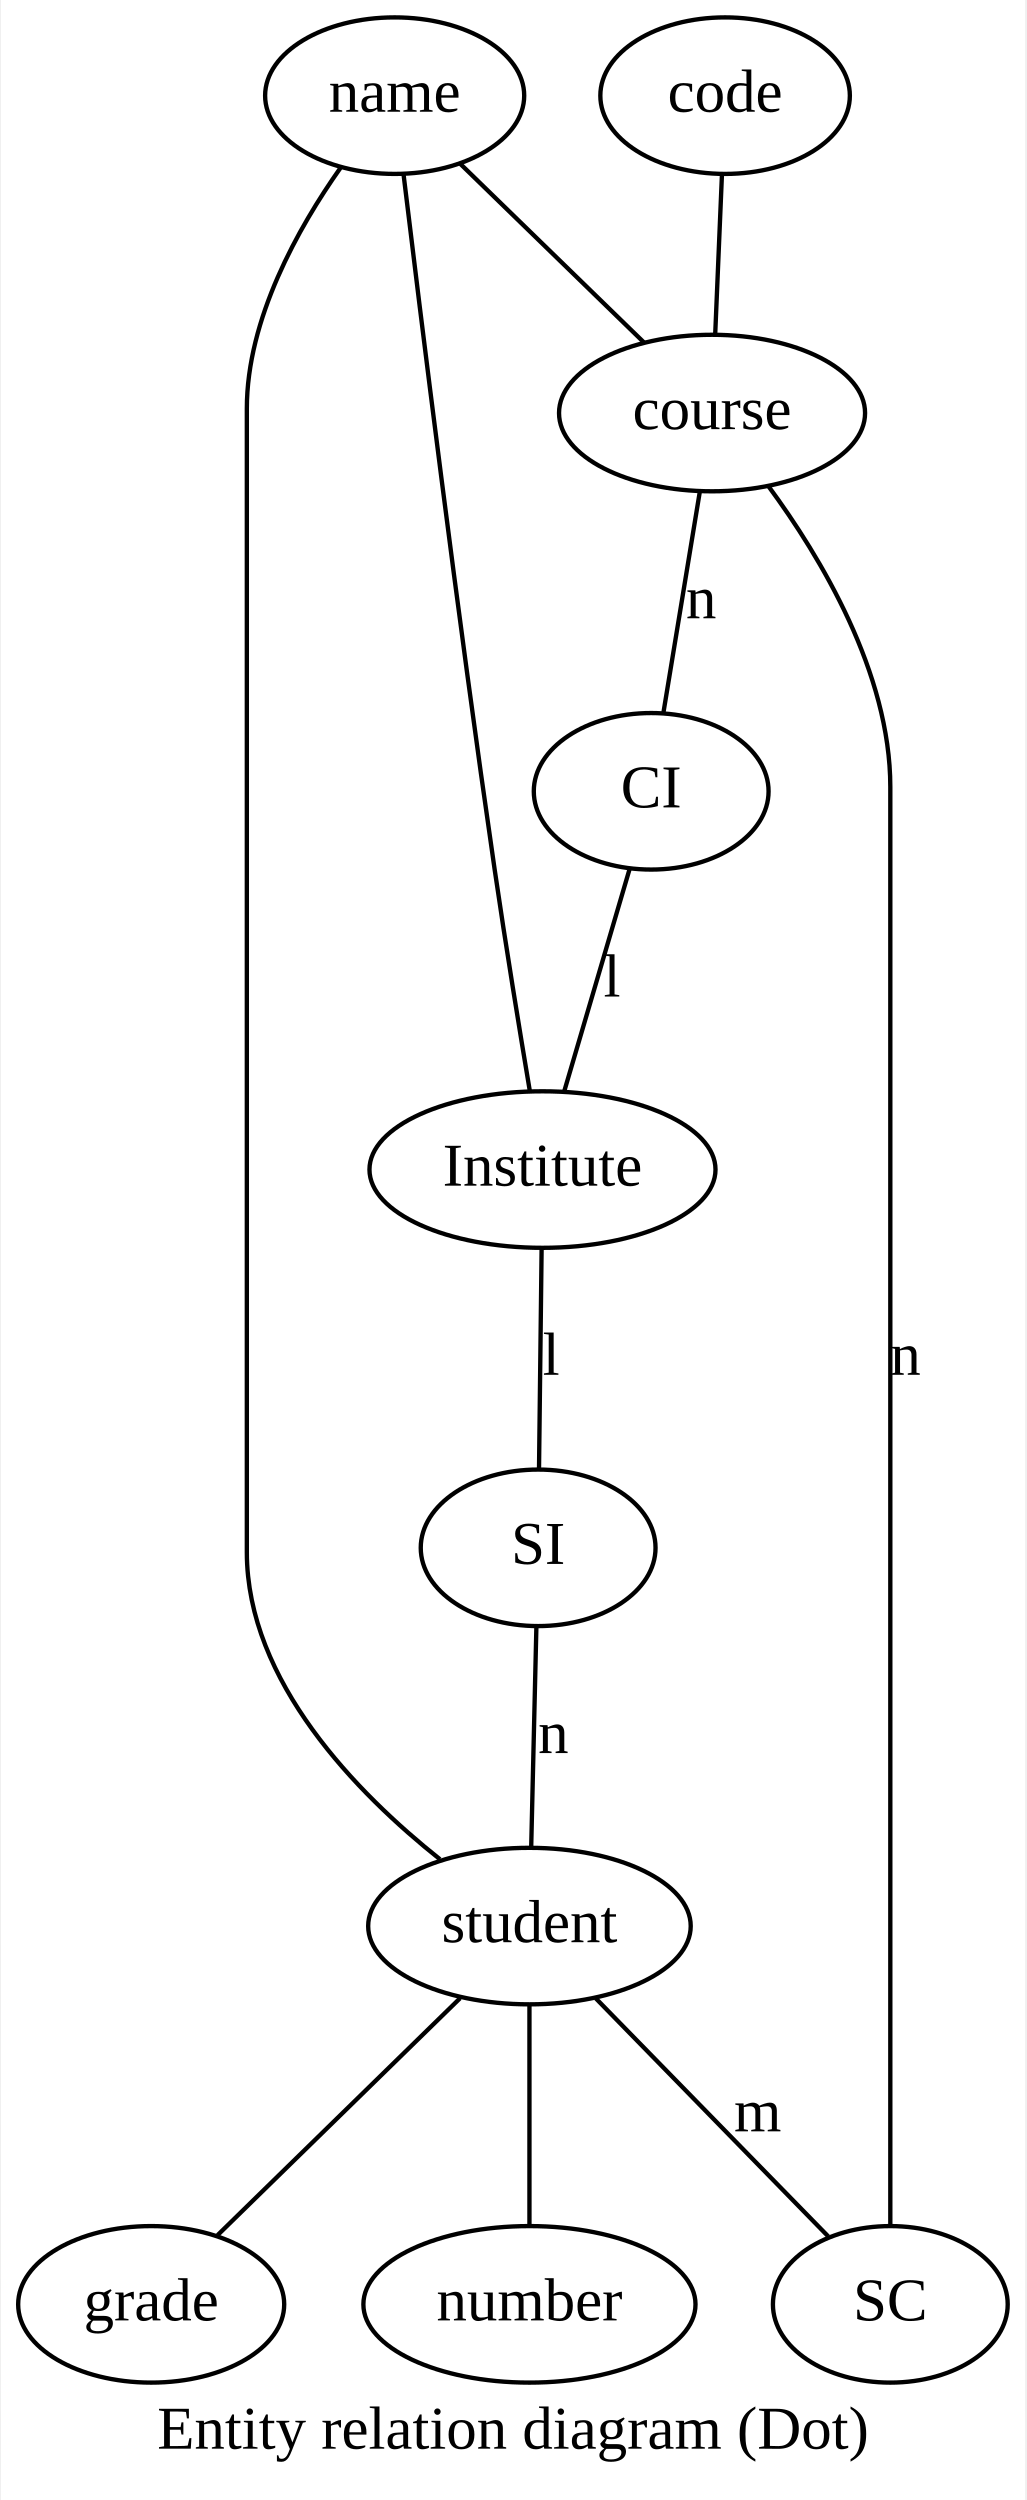
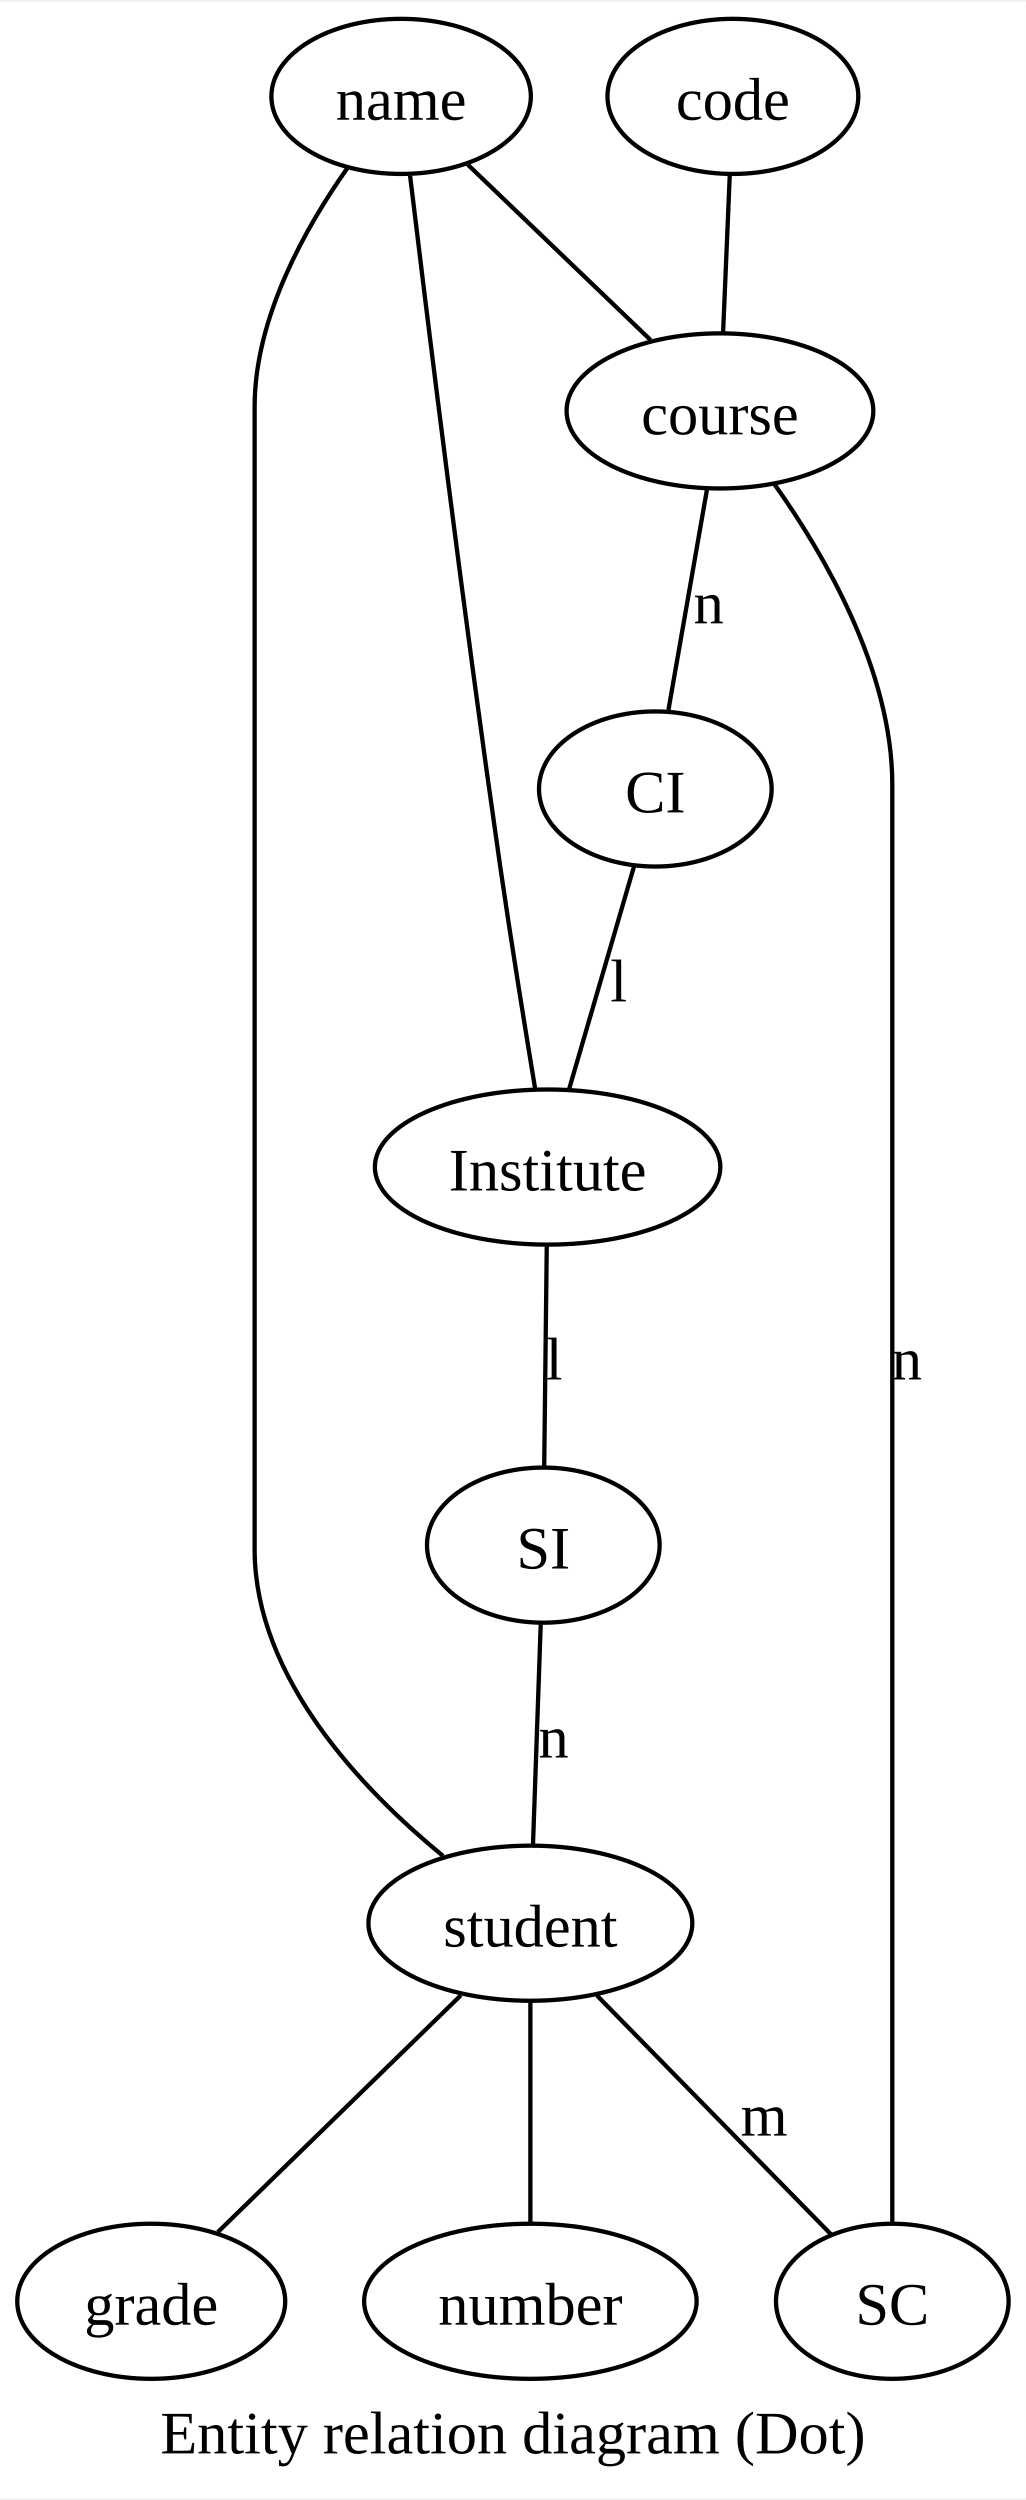
- <svg xmlns="http://www.w3.org/2000/svg" width="236pt" height="575pt" viewBox="0.00 0.00 235.55 575.00">
-   <g id="graph0" class="graph" transform="scale(1 1) rotate(0) translate(4 571)">
-     <polygon fill="white" stroke="none" points="-4,4 -4,-571 231.547,-571 231.547,4 -4,4" />
-     <text text-anchor="middle" x="113.774" y="-7.8" font-family="Times New Roman,serif" font-size="14.00">Entity relation diagram (Dot)</text>
+ <svg xmlns="http://www.w3.org/2000/svg" width="238pt" height="580pt" viewBox="0.00 0.00 238.10 579.50">
+   <g id="graph0" class="graph" transform="scale(1 1) rotate(0) translate(4 575.5)">
+     <polygon fill="white" stroke="none" points="-4,4 -4,-575.5 234.1,-575.5 234.1,4 -4,4" />
+     <text text-anchor="middle" x="115.05" y="-6.45" font-family="Times New Roman,serif" font-size="14.00">Entity relation diagram (Dot)</text>
    <g id="node1" class="node">
-       <ellipse fill="none" stroke="black" cx="86.547" cy="-549" rx="29.795" ry="18" />
-       <text text-anchor="middle" x="86.547" y="-545.3" font-family="Times New Roman,serif" font-size="14.00">name</text>
+       <ellipse fill="none" stroke="black" cx="89.1" cy="-553.5" rx="30.11" ry="18" />
+       <text text-anchor="middle" x="89.1" y="-548.08" font-family="Times New Roman,serif" font-size="14.00">name</text>
    </g>
    <g id="node2" class="node">
-       <ellipse fill="none" stroke="black" cx="159.547" cy="-476" rx="35.194" ry="18" />
-       <text text-anchor="middle" x="159.547" y="-472.3" font-family="Times New Roman,serif" font-size="14.00">course</text>
+       <ellipse fill="none" stroke="black" cx="163.1" cy="-480.5" rx="35.6" ry="18" />
+       <text text-anchor="middle" x="163.1" y="-475.07" font-family="Times New Roman,serif" font-size="14.00">course</text>
    </g>
    <g id="edge1" class="edge">
-       <path fill="none" stroke="black" d="M101.673,-533.289C114.034,-521.266 131.446,-504.331 143.937,-492.182" />
+       <path fill="none" stroke="black" d="M104.44,-537.79C116.88,-525.85 134.38,-509.06 147.02,-496.93" />
    </g>
    <g id="node4" class="node">
-       <ellipse fill="none" stroke="black" cx="145.547" cy="-389" rx="27" ry="18" />
-       <text text-anchor="middle" x="145.547" y="-385.3" font-family="Times New Roman,serif" font-size="14.00">CI</text>
+       <ellipse fill="none" stroke="black" cx="148.1" cy="-392.75" rx="27" ry="18" />
+       <text text-anchor="middle" x="148.1" y="-387.32" font-family="Times New Roman,serif" font-size="14.00">CI</text>
    </g>
    <g id="edge3" class="edge">
-       <path fill="none" stroke="black" d="M156.714,-457.799C154.285,-443.052 150.804,-421.915 148.376,-407.175" />
-       <text text-anchor="middle" x="157.047" y="-428.8" font-family="Times New Roman,serif" font-size="14.00">n</text>
+       <path fill="none" stroke="black" d="M160.07,-462.15C157.47,-447.27 153.74,-425.95 151.14,-411.08" />
+       <text text-anchor="middle" x="160.48" y="-431.2" font-family="Times New Roman,serif" font-size="14.00">n</text>
    </g>
    <g id="node5" class="node">
-       <ellipse fill="none" stroke="black" cx="200.547" cy="-41" rx="27" ry="18" />
-       <text text-anchor="middle" x="200.547" y="-37.3" font-family="Times New Roman,serif" font-size="14.00">SC</text>
+       <ellipse fill="none" stroke="black" cx="203.1" cy="-41.75" rx="27" ry="18" />
+       <text text-anchor="middle" x="203.1" y="-36.33" font-family="Times New Roman,serif" font-size="14.00">SC</text>
    </g>
    <g id="edge4" class="edge">
-       <path fill="none" stroke="black" d="M172.52,-459.165C184.532,-442.864 200.547,-416.214 200.547,-390 200.547,-390 200.547,-390 200.547,-127 200.547,-103.536 200.547,-76.43 200.547,-59.256" />
-       <text text-anchor="middle" x="204.047" y="-254.8" font-family="Times New Roman,serif" font-size="14.00">n</text>
+       <path fill="none" stroke="black" d="M175.76,-463.46C187.48,-446.96 203.1,-420.03 203.1,-393.75 203.1,-393.75 203.1,-393.75 203.1,-128.5 203.1,-104.83 203.1,-77.48 203.1,-60.16" />
+       <text text-anchor="middle" x="206.48" y="-255.7" font-family="Times New Roman,serif" font-size="14.00">n</text>
    </g>
    <g id="node3" class="node">
-       <ellipse fill="none" stroke="black" cx="162.547" cy="-549" rx="28.695" ry="18" />
-       <text text-anchor="middle" x="162.547" y="-545.3" font-family="Times New Roman,serif" font-size="14.00">code</text>
+       <ellipse fill="none" stroke="black" cx="166.1" cy="-553.5" rx="29.11" ry="18" />
+       <text text-anchor="middle" x="166.1" y="-548.08" font-family="Times New Roman,serif" font-size="14.00">code</text>
    </g>
    <g id="edge2" class="edge">
-       <path fill="none" stroke="black" d="M161.821,-530.813C161.349,-519.65 160.737,-505.16 160.267,-494.029" />
+       <path fill="none" stroke="black" d="M165.38,-535.31C164.91,-524.15 164.29,-509.66 163.82,-498.53" />
    </g>
    <g id="node6" class="node">
-       <ellipse fill="none" stroke="black" cx="120.547" cy="-302" rx="39.794" ry="18" />
-       <text text-anchor="middle" x="120.547" y="-298.3" font-family="Times New Roman,serif" font-size="14.00">Institute</text>
+       <ellipse fill="none" stroke="black" cx="123.1" cy="-305" rx="40.09" ry="18" />
+       <text text-anchor="middle" x="123.1" y="-299.57" font-family="Times New Roman,serif" font-size="14.00">Institute</text>
    </g>
    <g id="edge5" class="edge">
-       <path fill="none" stroke="black" d="M140.608,-371.207C136.254,-356.402 129.939,-334.93 125.562,-320.049" />
-       <text text-anchor="middle" x="136.547" y="-341.8" font-family="Times New Roman,serif" font-size="14.00">l</text>
+       <path fill="none" stroke="black" d="M143.16,-374.81C138.81,-359.87 132.5,-338.21 128.12,-323.2" />
+       <text text-anchor="middle" x="139.6" y="-343.45" font-family="Times New Roman,serif" font-size="14.00">l</text>
    </g>
    <g id="edge6" class="edge">
-       <path fill="none" stroke="black" d="M117.642,-320.024C115.334,-333.765 112.084,-353.604 109.547,-371 101.007,-429.567 92.407,-499.269 88.591,-530.889" />
+       <path fill="none" stroke="black" d="M120.2,-323.21C117.9,-337.11 114.65,-357.16 112.1,-374.75 103.62,-433.42 95.02,-503.2 91.18,-535.07" />
    </g>
    <g id="node7" class="node">
-       <ellipse fill="none" stroke="black" cx="119.547" cy="-215" rx="27" ry="18" />
-       <text text-anchor="middle" x="119.547" y="-211.3" font-family="Times New Roman,serif" font-size="14.00">SI</text>
+       <ellipse fill="none" stroke="black" cx="122.1" cy="-217.25" rx="27" ry="18" />
+       <text text-anchor="middle" x="122.1" y="-211.82" font-family="Times New Roman,serif" font-size="14.00">SI</text>
    </g>
    <g id="edge7" class="edge">
-       <path fill="none" stroke="black" d="M120.345,-283.799C120.171,-269.052 119.923,-247.915 119.749,-233.175" />
-       <text text-anchor="middle" x="122.547" y="-254.8" font-family="Times New Roman,serif" font-size="14.00">l</text>
+       <path fill="none" stroke="black" d="M122.9,-286.65C122.73,-271.77 122.48,-250.45 122.31,-235.58" />
+       <text text-anchor="middle" x="124.6" y="-255.7" font-family="Times New Roman,serif" font-size="14.00">l</text>
    </g>
    <g id="node8" class="node">
-       <ellipse fill="none" stroke="black" cx="117.547" cy="-128" rx="37.093" ry="18" />
-       <text text-anchor="middle" x="117.547" y="-124.3" font-family="Times New Roman,serif" font-size="14.00">student</text>
+       <ellipse fill="none" stroke="black" cx="119.1" cy="-129.5" rx="37.59" ry="18" />
+       <text text-anchor="middle" x="119.1" y="-124.08" font-family="Times New Roman,serif" font-size="14.00">student</text>
    </g>
    <g id="edge8" class="edge">
-       <path fill="none" stroke="black" d="M119.143,-196.799C118.796,-182.052 118.298,-160.915 117.951,-146.175" />
-       <text text-anchor="middle" x="123.047" y="-167.8" font-family="Times New Roman,serif" font-size="14.00">n</text>
+       <path fill="none" stroke="black" d="M121.5,-198.9C120.98,-184.02 120.23,-162.7 119.71,-147.83" />
+       <text text-anchor="middle" x="124.48" y="-167.95" font-family="Times New Roman,serif" font-size="14.00">n</text>
    </g>
    <g id="edge9" class="edge">
-       <path fill="none" stroke="black" d="M96.981,-143.355C77.938,-158.504 52.547,-184.276 52.547,-214 52.547,-477 52.547,-477 52.547,-477 52.547,-497.637 64.376,-518.631 74.08,-532.381" />
+       <path fill="none" stroke="black" d="M98.85,-145.09C80.1,-160.46 55.1,-186.53 55.1,-216.25 55.1,-481.5 55.1,-481.5 55.1,-481.5 55.1,-502.14 66.93,-523.13 76.64,-536.88" />
    </g>
    <g id="edge12" class="edge">
-       <path fill="none" stroke="black" d="M132.771,-111.41C148.027,-95.785 171.333,-71.918 186.253,-56.639" />
-       <text text-anchor="middle" x="170.047" y="-80.8" font-family="Times New Roman,serif" font-size="14.00">m</text>
+       <path fill="none" stroke="black" d="M134.51,-112.77C150.05,-96.91 173.83,-72.64 188.91,-57.24" />
+       <text text-anchor="middle" x="173.35" y="-80.2" font-family="Times New Roman,serif" font-size="14.00">m</text>
    </g>
    <g id="node9" class="node">
-       <ellipse fill="none" stroke="black" cx="30.547" cy="-41" rx="30.595" ry="18" />
-       <text text-anchor="middle" x="30.547" y="-37.3" font-family="Times New Roman,serif" font-size="14.00">grade</text>
+       <ellipse fill="none" stroke="black" cx="31.1" cy="-41.75" rx="31.1" ry="18" />
+       <text text-anchor="middle" x="31.1" y="-36.33" font-family="Times New Roman,serif" font-size="14.00">grade</text>
    </g>
    <g id="edge10" class="edge">
-       <path fill="none" stroke="black" d="M101.59,-111.41C85.696,-95.881 61.469,-72.211 45.82,-56.921" />
+       <path fill="none" stroke="black" d="M102.96,-112.77C86.89,-97.11 62.38,-73.23 46.55,-57.8" />
    </g>
    <g id="node10" class="node">
-       <ellipse fill="none" stroke="black" cx="117.547" cy="-41" rx="38.194" ry="18" />
-       <text text-anchor="middle" x="117.547" y="-37.3" font-family="Times New Roman,serif" font-size="14.00">number</text>
+       <ellipse fill="none" stroke="black" cx="119.1" cy="-41.75" rx="38.59" ry="18" />
+       <text text-anchor="middle" x="119.1" y="-36.33" font-family="Times New Roman,serif" font-size="14.00">number</text>
    </g>
    <g id="edge11" class="edge">
-       <path fill="none" stroke="black" d="M117.547,-109.799C117.547,-95.052 117.547,-73.915 117.547,-59.175" />
+       <path fill="none" stroke="black" d="M119.1,-111.15C119.1,-96.27 119.1,-74.95 119.1,-60.08" />
    </g>
  </g>
</svg>
